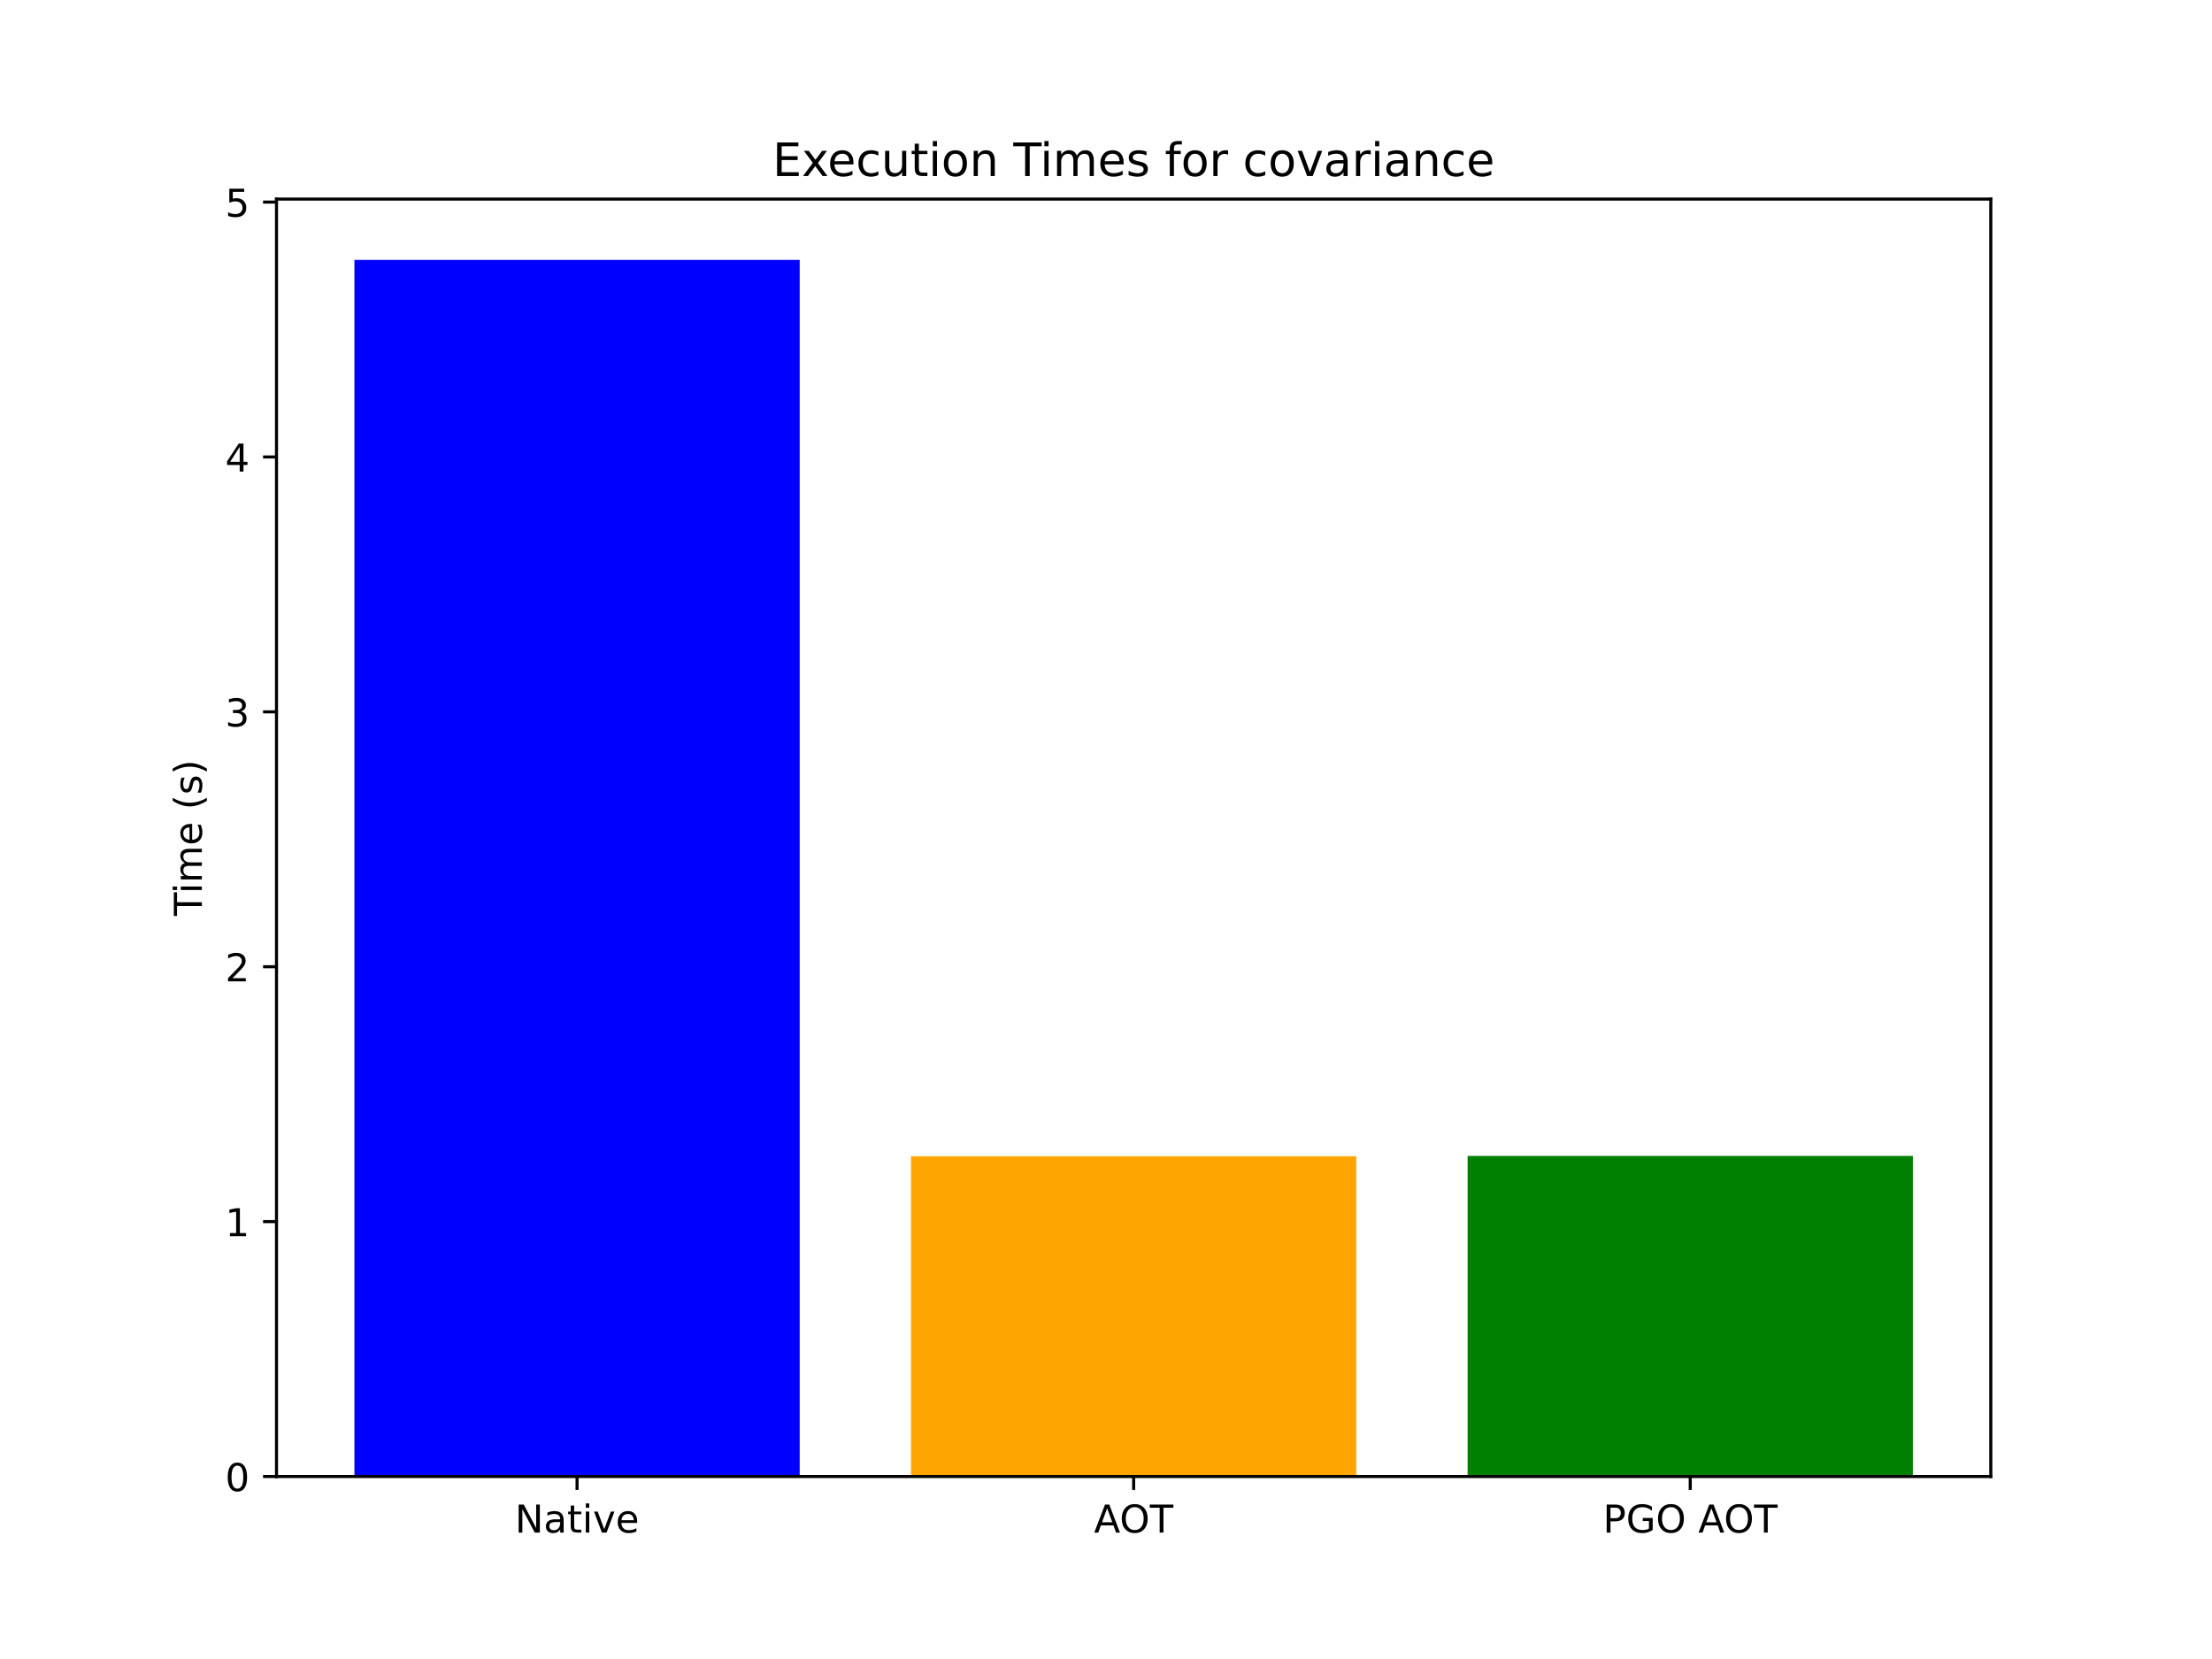
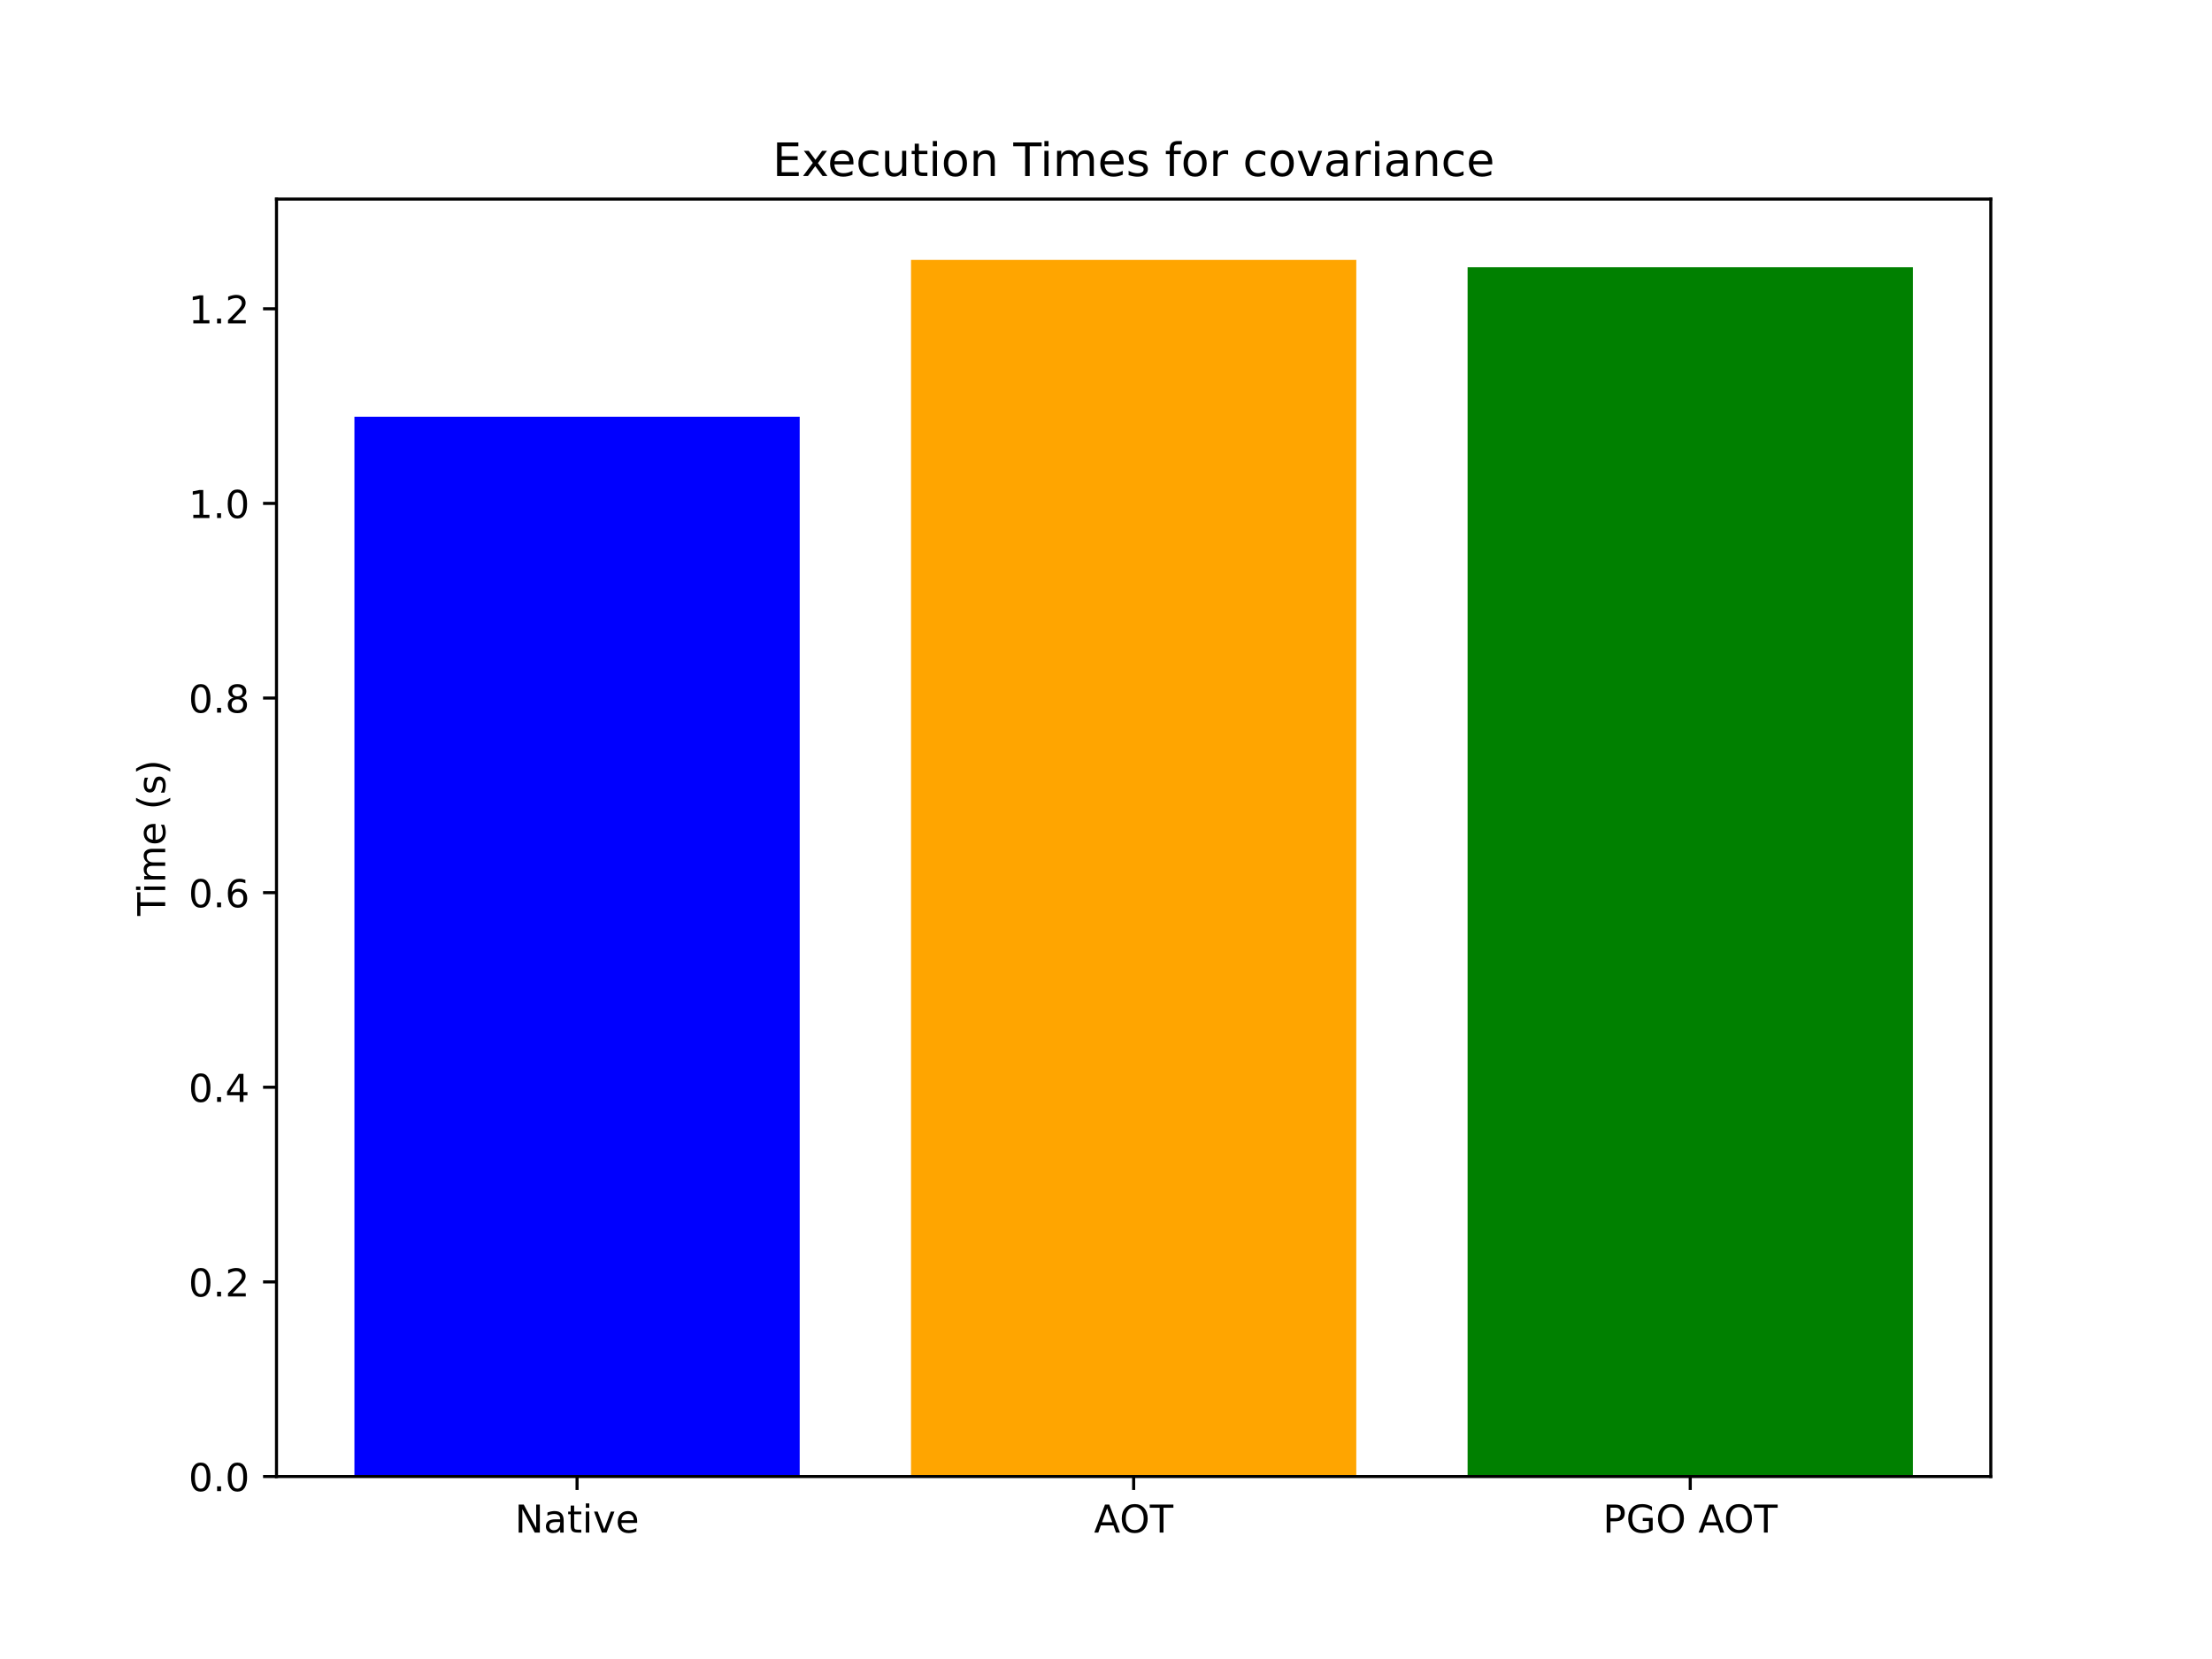
<svg xmlns="http://www.w3.org/2000/svg" xmlns:xlink="http://www.w3.org/1999/xlink" width="576pt" height="432pt" viewBox="0 0 576 432" version="1.1">
  <defs>
    <style type="text/css">*{stroke-linejoin: round; stroke-linecap: butt}</style>
  </defs>
  <g id="figure_1">
    <g id="patch_1">
      <path d="M 0 432  L 576 432  L 576 0  L 0 0  z " style="fill: #ffffff" />
    </g>
    <g id="axes_1">
      <g id="patch_2">
        <path d="M 72 384.48  L 518.4 384.48  L 518.4 51.84  L 72 51.84  z " style="fill: #ffffff" />
      </g>
      <g id="patch_3">
-         <path d="M 92.291 384.48  L 208.239 384.48  L 208.239 67.68  L 92.291 67.68  z " clip-path="url(#p0f9ec24db4)" style="fill: #0000ff" />
+         <path d="M 92.291 384.48  L 208.239 384.48  L 208.239 108.523  L 92.291 108.523  z " clip-path="url(#p6a068d9009)" style="fill: #0000ff" />
      </g>
      <g id="patch_4">
-         <path d="M 237.226 384.48  L 353.174 384.48  L 353.174 301.082  L 237.226 301.082  z " clip-path="url(#p0f9ec24db4)" style="fill: #ffa500" />
+         <path d="M 237.226 384.48  L 353.174 384.48  L 353.174 67.68  L 237.226 67.68  z " clip-path="url(#p6a068d9009)" style="fill: #ffa500" />
      </g>
      <g id="patch_5">
-         <path d="M 382.161 384.48  L 498.109 384.48  L 498.109 300.99  L 382.161 300.99  z " clip-path="url(#p0f9ec24db4)" style="fill: #008000" />
+         <path d="M 382.161 384.48  L 498.109 384.48  L 498.109 69.601  L 382.161 69.601  z " clip-path="url(#p6a068d9009)" style="fill: #008000" />
      </g>
      <g id="matplotlib.axis_1">
        <g id="xtick_1">
          <g id="line2d_1">
            <defs>
-               <path id="mbdc6d33a1e" d="M 0 0  L 0 3.5  " style="stroke: #000000; stroke-width: 0.8" />
+               <path id="m7498301c57" d="M 0 0  L 0 3.5  " style="stroke: #000000; stroke-width: 0.8" />
            </defs>
            <g>
-               <use xlink:href="#mbdc6d33a1e" x="150.265" y="384.48" style="stroke: #000000; stroke-width: 0.8" />
+               <use xlink:href="#m7498301c57" x="150.265" y="384.48" style="stroke: #000000; stroke-width: 0.8" />
            </g>
          </g>
          <g id="text_1">
            <g transform="translate(134.0751 399.0784) scale(0.1 -0.1)">
              <defs>
                <path id="DejaVuSans-4e" d="M 628 4666  L 1478 4666  L 3547 763  L 3547 4666  L 4159 4666  L 4159 0  L 3309 0  L 1241 3903  L 1241 0  L 628 0  L 628 4666  z " transform="scale(0.015625)" />
                <path id="DejaVuSans-61" d="M 2194 1759  Q 1497 1759 1228 1600  Q 959 1441 959 1056  Q 959 750 1161 570  Q 1363 391 1709 391  Q 2188 391 2477 730  Q 2766 1069 2766 1631  L 2766 1759  L 2194 1759  z M 3341 1997  L 3341 0  L 2766 0  L 2766 531  Q 2569 213 2275 61  Q 1981 -91 1556 -91  Q 1019 -91 701 211  Q 384 513 384 1019  Q 384 1609 779 1909  Q 1175 2209 1959 2209  L 2766 2209  L 2766 2266  Q 2766 2663 2505 2880  Q 2244 3097 1772 3097  Q 1472 3097 1187 3025  Q 903 2953 641 2809  L 641 3341  Q 956 3463 1253 3523  Q 1550 3584 1831 3584  Q 2591 3584 2966 3190  Q 3341 2797 3341 1997  z " transform="scale(0.015625)" />
                <path id="DejaVuSans-74" d="M 1172 4494  L 1172 3500  L 2356 3500  L 2356 3053  L 1172 3053  L 1172 1153  Q 1172 725 1289 603  Q 1406 481 1766 481  L 2356 481  L 2356 0  L 1766 0  Q 1100 0 847 248  Q 594 497 594 1153  L 594 3053  L 172 3053  L 172 3500  L 594 3500  L 594 4494  L 1172 4494  z " transform="scale(0.015625)" />
                <path id="DejaVuSans-69" d="M 603 3500  L 1178 3500  L 1178 0  L 603 0  L 603 3500  z M 603 4863  L 1178 4863  L 1178 4134  L 603 4134  L 603 4863  z " transform="scale(0.015625)" />
                <path id="DejaVuSans-76" d="M 191 3500  L 800 3500  L 1894 563  L 2988 3500  L 3597 3500  L 2284 0  L 1503 0  L 191 3500  z " transform="scale(0.015625)" />
                <path id="DejaVuSans-65" d="M 3597 1894  L 3597 1613  L 953 1613  Q 991 1019 1311 708  Q 1631 397 2203 397  Q 2534 397 2845 478  Q 3156 559 3463 722  L 3463 178  Q 3153 47 2828 -22  Q 2503 -91 2169 -91  Q 1331 -91 842 396  Q 353 884 353 1716  Q 353 2575 817 3079  Q 1281 3584 2069 3584  Q 2775 3584 3186 3129  Q 3597 2675 3597 1894  z M 3022 2063  Q 3016 2534 2758 2815  Q 2500 3097 2075 3097  Q 1594 3097 1305 2825  Q 1016 2553 972 2059  L 3022 2063  z " transform="scale(0.015625)" />
              </defs>
              <use xlink:href="#DejaVuSans-4e" />
              <use xlink:href="#DejaVuSans-61" transform="translate(74.80469 0)" />
              <use xlink:href="#DejaVuSans-74" transform="translate(136.084 0)" />
              <use xlink:href="#DejaVuSans-69" transform="translate(175.293 0)" />
              <use xlink:href="#DejaVuSans-76" transform="translate(203.0762 0)" />
              <use xlink:href="#DejaVuSans-65" transform="translate(262.2559 0)" />
            </g>
          </g>
        </g>
        <g id="xtick_2">
          <g id="line2d_2">
            <g>
-               <use xlink:href="#mbdc6d33a1e" x="295.2" y="384.48" style="stroke: #000000; stroke-width: 0.8" />
+               <use xlink:href="#m7498301c57" x="295.2" y="384.48" style="stroke: #000000; stroke-width: 0.8" />
            </g>
          </g>
          <g id="text_2">
            <g transform="translate(284.8773 399.0784) scale(0.1 -0.1)">
              <defs>
                <path id="DejaVuSans-41" d="M 2188 4044  L 1331 1722  L 3047 1722  L 2188 4044  z M 1831 4666  L 2547 4666  L 4325 0  L 3669 0  L 3244 1197  L 1141 1197  L 716 0  L 50 0  L 1831 4666  z " transform="scale(0.015625)" />
                <path id="DejaVuSans-4f" d="M 2522 4238  Q 1834 4238 1429 3725  Q 1025 3213 1025 2328  Q 1025 1447 1429 934  Q 1834 422 2522 422  Q 3209 422 3611 934  Q 4013 1447 4013 2328  Q 4013 3213 3611 3725  Q 3209 4238 2522 4238  z M 2522 4750  Q 3503 4750 4090 4092  Q 4678 3434 4678 2328  Q 4678 1225 4090 567  Q 3503 -91 2522 -91  Q 1538 -91 948 565  Q 359 1222 359 2328  Q 359 3434 948 4092  Q 1538 4750 2522 4750  z " transform="scale(0.015625)" />
                <path id="DejaVuSans-54" d="M -19 4666  L 3928 4666  L 3928 4134  L 2272 4134  L 2272 0  L 1638 0  L 1638 4134  L -19 4134  L -19 4666  z " transform="scale(0.015625)" />
              </defs>
              <use xlink:href="#DejaVuSans-41" />
              <use xlink:href="#DejaVuSans-4f" transform="translate(66.6582 0)" />
              <use xlink:href="#DejaVuSans-54" transform="translate(145.3691 0)" />
            </g>
          </g>
        </g>
        <g id="xtick_3">
          <g id="line2d_3">
            <g>
-               <use xlink:href="#mbdc6d33a1e" x="440.135" y="384.48" style="stroke: #000000; stroke-width: 0.8" />
+               <use xlink:href="#m7498301c57" x="440.135" y="384.48" style="stroke: #000000; stroke-width: 0.8" />
            </g>
          </g>
          <g id="text_3">
            <g transform="translate(417.3983 399.0784) scale(0.1 -0.1)">
              <defs>
                <path id="DejaVuSans-50" d="M 1259 4147  L 1259 2394  L 2053 2394  Q 2494 2394 2734 2622  Q 2975 2850 2975 3272  Q 2975 3691 2734 3919  Q 2494 4147 2053 4147  L 1259 4147  z M 628 4666  L 2053 4666  Q 2838 4666 3239 4311  Q 3641 3956 3641 3272  Q 3641 2581 3239 2228  Q 2838 1875 2053 1875  L 1259 1875  L 1259 0  L 628 0  L 628 4666  z " transform="scale(0.015625)" />
                <path id="DejaVuSans-47" d="M 3809 666  L 3809 1919  L 2778 1919  L 2778 2438  L 4434 2438  L 4434 434  Q 4069 175 3628 42  Q 3188 -91 2688 -91  Q 1594 -91 976 548  Q 359 1188 359 2328  Q 359 3472 976 4111  Q 1594 4750 2688 4750  Q 3144 4750 3555 4637  Q 3966 4525 4313 4306  L 4313 3634  Q 3963 3931 3569 4081  Q 3175 4231 2741 4231  Q 1884 4231 1454 3753  Q 1025 3275 1025 2328  Q 1025 1384 1454 906  Q 1884 428 2741 428  Q 3075 428 3337 486  Q 3600 544 3809 666  z " transform="scale(0.015625)" />
                <path id="DejaVuSans-20" transform="scale(0.015625)" />
              </defs>
              <use xlink:href="#DejaVuSans-50" />
              <use xlink:href="#DejaVuSans-47" transform="translate(60.30273 0)" />
              <use xlink:href="#DejaVuSans-4f" transform="translate(137.793 0)" />
              <use xlink:href="#DejaVuSans-20" transform="translate(216.5039 0)" />
              <use xlink:href="#DejaVuSans-41" transform="translate(248.291 0)" />
              <use xlink:href="#DejaVuSans-4f" transform="translate(314.9492 0)" />
              <use xlink:href="#DejaVuSans-54" transform="translate(393.6602 0)" />
            </g>
          </g>
        </g>
      </g>
      <g id="matplotlib.axis_2">
        <g id="ytick_1">
          <g id="line2d_4">
            <defs>
-               <path id="m2d8784766c" d="M 0 0  L -3.5 0  " style="stroke: #000000; stroke-width: 0.8" />
+               <path id="m8e1c90e794" d="M 0 0  L -3.5 0  " style="stroke: #000000; stroke-width: 0.8" />
            </defs>
            <g>
-               <use xlink:href="#m2d8784766c" x="72" y="384.48" style="stroke: #000000; stroke-width: 0.8" />
+               <use xlink:href="#m8e1c90e794" x="72" y="384.48" style="stroke: #000000; stroke-width: 0.8" />
            </g>
          </g>
          <g id="text_4">
-             <g transform="translate(58.6375 388.2792) scale(0.1 -0.1)">
+             <g transform="translate(49.09687 388.2792) scale(0.1 -0.1)">
              <defs>
                <path id="DejaVuSans-30" d="M 2034 4250  Q 1547 4250 1301 3770  Q 1056 3291 1056 2328  Q 1056 1369 1301 889  Q 1547 409 2034 409  Q 2525 409 2770 889  Q 3016 1369 3016 2328  Q 3016 3291 2770 3770  Q 2525 4250 2034 4250  z M 2034 4750  Q 2819 4750 3233 4129  Q 3647 3509 3647 2328  Q 3647 1150 3233 529  Q 2819 -91 2034 -91  Q 1250 -91 836 529  Q 422 1150 422 2328  Q 422 3509 836 4129  Q 1250 4750 2034 4750  z " transform="scale(0.015625)" />
-               </defs>
-               <use xlink:href="#DejaVuSans-30" />
+                 <path id="DejaVuSans-2e" d="M 684 794  L 1344 794  L 1344 0  L 684 0  L 684 794  z " transform="scale(0.015625)" />
+               </defs>
+               <use xlink:href="#DejaVuSans-30" />
+               <use xlink:href="#DejaVuSans-2e" transform="translate(63.62305 0)" />
+               <use xlink:href="#DejaVuSans-30" transform="translate(95.41016 0)" />
            </g>
          </g>
        </g>
        <g id="ytick_2">
          <g id="line2d_5">
            <g>
-               <use xlink:href="#m2d8784766c" x="72" y="318.109" style="stroke: #000000; stroke-width: 0.8" />
+               <use xlink:href="#m8e1c90e794" x="72" y="333.801" style="stroke: #000000; stroke-width: 0.8" />
            </g>
          </g>
          <g id="text_5">
-             <g transform="translate(58.6375 321.9086) scale(0.1 -0.1)">
-               <defs>
-                 <path id="DejaVuSans-31" d="M 794 531  L 1825 531  L 1825 4091  L 703 3866  L 703 4441  L 1819 4666  L 2450 4666  L 2450 531  L 3481 531  L 3481 0  L 794 0  L 794 531  z " transform="scale(0.015625)" />
-               </defs>
-               <use xlink:href="#DejaVuSans-31" />
+             <g transform="translate(49.09687 337.6002) scale(0.1 -0.1)">
+               <defs>
+                 <path id="DejaVuSans-32" d="M 1228 531  L 3431 531  L 3431 0  L 469 0  L 469 531  Q 828 903 1448 1529  Q 2069 2156 2228 2338  Q 2531 2678 2651 2914  Q 2772 3150 2772 3378  Q 2772 3750 2511 3984  Q 2250 4219 1831 4219  Q 1534 4219 1204 4116  Q 875 4013 500 3803  L 500 4441  Q 881 4594 1212 4672  Q 1544 4750 1819 4750  Q 2544 4750 2975 4387  Q 3406 4025 3406 3419  Q 3406 3131 3298 2873  Q 3191 2616 2906 2266  Q 2828 2175 2409 1742  Q 1991 1309 1228 531  z " transform="scale(0.015625)" />
+               </defs>
+               <use xlink:href="#DejaVuSans-30" />
+               <use xlink:href="#DejaVuSans-2e" transform="translate(63.62305 0)" />
+               <use xlink:href="#DejaVuSans-32" transform="translate(95.41016 0)" />
            </g>
          </g>
        </g>
        <g id="ytick_3">
          <g id="line2d_6">
            <g>
-               <use xlink:href="#m2d8784766c" x="72" y="251.739" style="stroke: #000000; stroke-width: 0.8" />
+               <use xlink:href="#m8e1c90e794" x="72" y="283.122" style="stroke: #000000; stroke-width: 0.8" />
            </g>
          </g>
          <g id="text_6">
-             <g transform="translate(58.6375 255.5381) scale(0.1 -0.1)">
-               <defs>
-                 <path id="DejaVuSans-32" d="M 1228 531  L 3431 531  L 3431 0  L 469 0  L 469 531  Q 828 903 1448 1529  Q 2069 2156 2228 2338  Q 2531 2678 2651 2914  Q 2772 3150 2772 3378  Q 2772 3750 2511 3984  Q 2250 4219 1831 4219  Q 1534 4219 1204 4116  Q 875 4013 500 3803  L 500 4441  Q 881 4594 1212 4672  Q 1544 4750 1819 4750  Q 2544 4750 2975 4387  Q 3406 4025 3406 3419  Q 3406 3131 3298 2873  Q 3191 2616 2906 2266  Q 2828 2175 2409 1742  Q 1991 1309 1228 531  z " transform="scale(0.015625)" />
-               </defs>
-               <use xlink:href="#DejaVuSans-32" />
+             <g transform="translate(49.09687 286.9211) scale(0.1 -0.1)">
+               <defs>
+                 <path id="DejaVuSans-34" d="M 2419 4116  L 825 1625  L 2419 1625  L 2419 4116  z M 2253 4666  L 3047 4666  L 3047 1625  L 3713 1625  L 3713 1100  L 3047 1100  L 3047 0  L 2419 0  L 2419 1100  L 313 1100  L 313 1709  L 2253 4666  z " transform="scale(0.015625)" />
+               </defs>
+               <use xlink:href="#DejaVuSans-30" />
+               <use xlink:href="#DejaVuSans-2e" transform="translate(63.62305 0)" />
+               <use xlink:href="#DejaVuSans-34" transform="translate(95.41016 0)" />
            </g>
          </g>
        </g>
        <g id="ytick_4">
          <g id="line2d_7">
            <g>
-               <use xlink:href="#m2d8784766c" x="72" y="185.368" style="stroke: #000000; stroke-width: 0.8" />
+               <use xlink:href="#m8e1c90e794" x="72" y="232.443" style="stroke: #000000; stroke-width: 0.8" />
            </g>
          </g>
          <g id="text_7">
-             <g transform="translate(58.6375 189.1675) scale(0.1 -0.1)">
-               <defs>
-                 <path id="DejaVuSans-33" d="M 2597 2516  Q 3050 2419 3304 2112  Q 3559 1806 3559 1356  Q 3559 666 3084 287  Q 2609 -91 1734 -91  Q 1441 -91 1130 -33  Q 819 25 488 141  L 488 750  Q 750 597 1062 519  Q 1375 441 1716 441  Q 2309 441 2620 675  Q 2931 909 2931 1356  Q 2931 1769 2642 2001  Q 2353 2234 1838 2234  L 1294 2234  L 1294 2753  L 1863 2753  Q 2328 2753 2575 2939  Q 2822 3125 2822 3475  Q 2822 3834 2567 4026  Q 2313 4219 1838 4219  Q 1578 4219 1281 4162  Q 984 4106 628 3988  L 628 4550  Q 988 4650 1302 4700  Q 1616 4750 1894 4750  Q 2613 4750 3031 4423  Q 3450 4097 3450 3541  Q 3450 3153 3228 2886  Q 3006 2619 2597 2516  z " transform="scale(0.015625)" />
-               </defs>
-               <use xlink:href="#DejaVuSans-33" />
+             <g transform="translate(49.09687 236.2421) scale(0.1 -0.1)">
+               <defs>
+                 <path id="DejaVuSans-36" d="M 2113 2584  Q 1688 2584 1439 2293  Q 1191 2003 1191 1497  Q 1191 994 1439 701  Q 1688 409 2113 409  Q 2538 409 2786 701  Q 3034 994 3034 1497  Q 3034 2003 2786 2293  Q 2538 2584 2113 2584  z M 3366 4563  L 3366 3988  Q 3128 4100 2886 4159  Q 2644 4219 2406 4219  Q 1781 4219 1451 3797  Q 1122 3375 1075 2522  Q 1259 2794 1537 2939  Q 1816 3084 2150 3084  Q 2853 3084 3261 2657  Q 3669 2231 3669 1497  Q 3669 778 3244 343  Q 2819 -91 2113 -91  Q 1303 -91 875 529  Q 447 1150 447 2328  Q 447 3434 972 4092  Q 1497 4750 2381 4750  Q 2619 4750 2861 4703  Q 3103 4656 3366 4563  z " transform="scale(0.015625)" />
+               </defs>
+               <use xlink:href="#DejaVuSans-30" />
+               <use xlink:href="#DejaVuSans-2e" transform="translate(63.62305 0)" />
+               <use xlink:href="#DejaVuSans-36" transform="translate(95.41016 0)" />
            </g>
          </g>
        </g>
        <g id="ytick_5">
          <g id="line2d_8">
            <g>
-               <use xlink:href="#m2d8784766c" x="72" y="118.998" style="stroke: #000000; stroke-width: 0.8" />
+               <use xlink:href="#m8e1c90e794" x="72" y="181.764" style="stroke: #000000; stroke-width: 0.8" />
            </g>
          </g>
          <g id="text_8">
-             <g transform="translate(58.6375 122.7969) scale(0.1 -0.1)">
-               <defs>
-                 <path id="DejaVuSans-34" d="M 2419 4116  L 825 1625  L 2419 1625  L 2419 4116  z M 2253 4666  L 3047 4666  L 3047 1625  L 3713 1625  L 3713 1100  L 3047 1100  L 3047 0  L 2419 0  L 2419 1100  L 313 1100  L 313 1709  L 2253 4666  z " transform="scale(0.015625)" />
-               </defs>
-               <use xlink:href="#DejaVuSans-34" />
+             <g transform="translate(49.09687 185.5631) scale(0.1 -0.1)">
+               <defs>
+                 <path id="DejaVuSans-38" d="M 2034 2216  Q 1584 2216 1326 1975  Q 1069 1734 1069 1313  Q 1069 891 1326 650  Q 1584 409 2034 409  Q 2484 409 2743 651  Q 3003 894 3003 1313  Q 3003 1734 2745 1975  Q 2488 2216 2034 2216  z M 1403 2484  Q 997 2584 770 2862  Q 544 3141 544 3541  Q 544 4100 942 4425  Q 1341 4750 2034 4750  Q 2731 4750 3128 4425  Q 3525 4100 3525 3541  Q 3525 3141 3298 2862  Q 3072 2584 2669 2484  Q 3125 2378 3379 2068  Q 3634 1759 3634 1313  Q 3634 634 3220 271  Q 2806 -91 2034 -91  Q 1263 -91 848 271  Q 434 634 434 1313  Q 434 1759 690 2068  Q 947 2378 1403 2484  z M 1172 3481  Q 1172 3119 1398 2916  Q 1625 2713 2034 2713  Q 2441 2713 2670 2916  Q 2900 3119 2900 3481  Q 2900 3844 2670 4047  Q 2441 4250 2034 4250  Q 1625 4250 1398 4047  Q 1172 3844 1172 3481  z " transform="scale(0.015625)" />
+               </defs>
+               <use xlink:href="#DejaVuSans-30" />
+               <use xlink:href="#DejaVuSans-2e" transform="translate(63.62305 0)" />
+               <use xlink:href="#DejaVuSans-38" transform="translate(95.41016 0)" />
            </g>
          </g>
        </g>
        <g id="ytick_6">
          <g id="line2d_9">
            <g>
-               <use xlink:href="#m2d8784766c" x="72" y="52.627" style="stroke: #000000; stroke-width: 0.8" />
+               <use xlink:href="#m8e1c90e794" x="72" y="131.085" style="stroke: #000000; stroke-width: 0.8" />
            </g>
          </g>
          <g id="text_9">
-             <g transform="translate(58.6375 56.42634) scale(0.1 -0.1)">
-               <defs>
-                 <path id="DejaVuSans-35" d="M 691 4666  L 3169 4666  L 3169 4134  L 1269 4134  L 1269 2991  Q 1406 3038 1543 3061  Q 1681 3084 1819 3084  Q 2600 3084 3056 2656  Q 3513 2228 3513 1497  Q 3513 744 3044 326  Q 2575 -91 1722 -91  Q 1428 -91 1123 -41  Q 819 9 494 109  L 494 744  Q 775 591 1075 516  Q 1375 441 1709 441  Q 2250 441 2565 725  Q 2881 1009 2881 1497  Q 2881 1984 2565 2268  Q 2250 2553 1709 2553  Q 1456 2553 1204 2497  Q 953 2441 691 2322  L 691 4666  z " transform="scale(0.015625)" />
-               </defs>
-               <use xlink:href="#DejaVuSans-35" />
-             </g>
-           </g>
-         </g>
-         <g id="text_10">
-           <g transform="translate(52.55781 238.4889) rotate(-90) scale(0.1 -0.1)">
+             <g transform="translate(49.09687 134.884) scale(0.1 -0.1)">
+               <defs>
+                 <path id="DejaVuSans-31" d="M 794 531  L 1825 531  L 1825 4091  L 703 3866  L 703 4441  L 1819 4666  L 2450 4666  L 2450 531  L 3481 531  L 3481 0  L 794 0  L 794 531  z " transform="scale(0.015625)" />
+               </defs>
+               <use xlink:href="#DejaVuSans-31" />
+               <use xlink:href="#DejaVuSans-2e" transform="translate(63.62305 0)" />
+               <use xlink:href="#DejaVuSans-30" transform="translate(95.41016 0)" />
+             </g>
+           </g>
+         </g>
+         <g id="ytick_7">
+           <g id="line2d_10">
+             <g>
+               <use xlink:href="#m8e1c90e794" x="72" y="80.406" style="stroke: #000000; stroke-width: 0.8" />
+             </g>
+           </g>
+           <g id="text_10">
+             <g transform="translate(49.09687 84.20498) scale(0.1 -0.1)">
+               <use xlink:href="#DejaVuSans-31" />
+               <use xlink:href="#DejaVuSans-2e" transform="translate(63.62305 0)" />
+               <use xlink:href="#DejaVuSans-32" transform="translate(95.41016 0)" />
+             </g>
+           </g>
+         </g>
+         <g id="text_11">
+           <g transform="translate(43.01719 238.4889) rotate(-90) scale(0.1 -0.1)">
            <defs>
              <path id="DejaVuSans-6d" d="M 3328 2828  Q 3544 3216 3844 3400  Q 4144 3584 4550 3584  Q 5097 3584 5394 3201  Q 5691 2819 5691 2113  L 5691 0  L 5113 0  L 5113 2094  Q 5113 2597 4934 2840  Q 4756 3084 4391 3084  Q 3944 3084 3684 2787  Q 3425 2491 3425 1978  L 3425 0  L 2847 0  L 2847 2094  Q 2847 2600 2669 2842  Q 2491 3084 2119 3084  Q 1678 3084 1418 2786  Q 1159 2488 1159 1978  L 1159 0  L 581 0  L 581 3500  L 1159 3500  L 1159 2956  Q 1356 3278 1631 3431  Q 1906 3584 2284 3584  Q 2666 3584 2933 3390  Q 3200 3197 3328 2828  z " transform="scale(0.015625)" />
              <path id="DejaVuSans-28" d="M 1984 4856  Q 1566 4138 1362 3434  Q 1159 2731 1159 2009  Q 1159 1288 1364 580  Q 1569 -128 1984 -844  L 1484 -844  Q 1016 -109 783 600  Q 550 1309 550 2009  Q 550 2706 781 3412  Q 1013 4119 1484 4856  L 1984 4856  z " transform="scale(0.015625)" />
              <path id="DejaVuSans-73" d="M 2834 3397  L 2834 2853  Q 2591 2978 2328 3040  Q 2066 3103 1784 3103  Q 1356 3103 1142 2972  Q 928 2841 928 2578  Q 928 2378 1081 2264  Q 1234 2150 1697 2047  L 1894 2003  Q 2506 1872 2764 1633  Q 3022 1394 3022 966  Q 3022 478 2636 193  Q 2250 -91 1575 -91  Q 1294 -91 989 -36  Q 684 19 347 128  L 347 722  Q 666 556 975 473  Q 1284 391 1588 391  Q 1994 391 2212 530  Q 2431 669 2431 922  Q 2431 1156 2273 1281  Q 2116 1406 1581 1522  L 1381 1569  Q 847 1681 609 1914  Q 372 2147 372 2553  Q 372 3047 722 3315  Q 1072 3584 1716 3584  Q 2034 3584 2315 3537  Q 2597 3491 2834 3397  z " transform="scale(0.015625)" />
              <path id="DejaVuSans-29" d="M 513 4856  L 1013 4856  Q 1481 4119 1714 3412  Q 1947 2706 1947 2009  Q 1947 1309 1714 600  Q 1481 -109 1013 -844  L 513 -844  Q 928 -128 1133 580  Q 1338 1288 1338 2009  Q 1338 2731 1133 3434  Q 928 4138 513 4856  z " transform="scale(0.015625)" />
            </defs>
            <use xlink:href="#DejaVuSans-54" />
            <use xlink:href="#DejaVuSans-69" transform="translate(57.95898 0)" />
            <use xlink:href="#DejaVuSans-6d" transform="translate(85.74219 0)" />
            <use xlink:href="#DejaVuSans-65" transform="translate(183.1543 0)" />
            <use xlink:href="#DejaVuSans-20" transform="translate(244.6777 0)" />
            <use xlink:href="#DejaVuSans-28" transform="translate(276.4648 0)" />
            <use xlink:href="#DejaVuSans-73" transform="translate(315.4785 0)" />
            <use xlink:href="#DejaVuSans-29" transform="translate(367.5781 0)" />
          </g>
        </g>
      </g>
      <g id="patch_6">
        <path d="M 72 384.48  L 72 51.84  " style="fill: none; stroke: #000000; stroke-width: 0.8; stroke-linejoin: miter; stroke-linecap: square" />
      </g>
      <g id="patch_7">
        <path d="M 518.4 384.48  L 518.4 51.84  " style="fill: none; stroke: #000000; stroke-width: 0.8; stroke-linejoin: miter; stroke-linecap: square" />
      </g>
      <g id="patch_8">
        <path d="M 72 384.48  L 518.4 384.48  " style="fill: none; stroke: #000000; stroke-width: 0.8; stroke-linejoin: miter; stroke-linecap: square" />
      </g>
      <g id="patch_9">
        <path d="M 72 51.84  L 518.4 51.84  " style="fill: none; stroke: #000000; stroke-width: 0.8; stroke-linejoin: miter; stroke-linecap: square" />
      </g>
-       <g id="text_11">
+       <g id="text_12">
        <g transform="translate(201.18 45.84) scale(0.12 -0.12)">
          <defs>
            <path id="DejaVuSans-45" d="M 628 4666  L 3578 4666  L 3578 4134  L 1259 4134  L 1259 2753  L 3481 2753  L 3481 2222  L 1259 2222  L 1259 531  L 3634 531  L 3634 0  L 628 0  L 628 4666  z " transform="scale(0.015625)" />
            <path id="DejaVuSans-78" d="M 3513 3500  L 2247 1797  L 3578 0  L 2900 0  L 1881 1375  L 863 0  L 184 0  L 1544 1831  L 300 3500  L 978 3500  L 1906 2253  L 2834 3500  L 3513 3500  z " transform="scale(0.015625)" />
            <path id="DejaVuSans-63" d="M 3122 3366  L 3122 2828  Q 2878 2963 2633 3030  Q 2388 3097 2138 3097  Q 1578 3097 1268 2742  Q 959 2388 959 1747  Q 959 1106 1268 751  Q 1578 397 2138 397  Q 2388 397 2633 464  Q 2878 531 3122 666  L 3122 134  Q 2881 22 2623 -34  Q 2366 -91 2075 -91  Q 1284 -91 818 406  Q 353 903 353 1747  Q 353 2603 823 3093  Q 1294 3584 2113 3584  Q 2378 3584 2631 3529  Q 2884 3475 3122 3366  z " transform="scale(0.015625)" />
            <path id="DejaVuSans-75" d="M 544 1381  L 544 3500  L 1119 3500  L 1119 1403  Q 1119 906 1312 657  Q 1506 409 1894 409  Q 2359 409 2629 706  Q 2900 1003 2900 1516  L 2900 3500  L 3475 3500  L 3475 0  L 2900 0  L 2900 538  Q 2691 219 2414 64  Q 2138 -91 1772 -91  Q 1169 -91 856 284  Q 544 659 544 1381  z M 1991 3584  L 1991 3584  z " transform="scale(0.015625)" />
            <path id="DejaVuSans-6f" d="M 1959 3097  Q 1497 3097 1228 2736  Q 959 2375 959 1747  Q 959 1119 1226 758  Q 1494 397 1959 397  Q 2419 397 2687 759  Q 2956 1122 2956 1747  Q 2956 2369 2687 2733  Q 2419 3097 1959 3097  z M 1959 3584  Q 2709 3584 3137 3096  Q 3566 2609 3566 1747  Q 3566 888 3137 398  Q 2709 -91 1959 -91  Q 1206 -91 779 398  Q 353 888 353 1747  Q 353 2609 779 3096  Q 1206 3584 1959 3584  z " transform="scale(0.015625)" />
            <path id="DejaVuSans-6e" d="M 3513 2113  L 3513 0  L 2938 0  L 2938 2094  Q 2938 2591 2744 2837  Q 2550 3084 2163 3084  Q 1697 3084 1428 2787  Q 1159 2491 1159 1978  L 1159 0  L 581 0  L 581 3500  L 1159 3500  L 1159 2956  Q 1366 3272 1645 3428  Q 1925 3584 2291 3584  Q 2894 3584 3203 3211  Q 3513 2838 3513 2113  z " transform="scale(0.015625)" />
            <path id="DejaVuSans-66" d="M 2375 4863  L 2375 4384  L 1825 4384  Q 1516 4384 1395 4259  Q 1275 4134 1275 3809  L 1275 3500  L 2222 3500  L 2222 3053  L 1275 3053  L 1275 0  L 697 0  L 697 3053  L 147 3053  L 147 3500  L 697 3500  L 697 3744  Q 697 4328 969 4595  Q 1241 4863 1831 4863  L 2375 4863  z " transform="scale(0.015625)" />
            <path id="DejaVuSans-72" d="M 2631 2963  Q 2534 3019 2420 3045  Q 2306 3072 2169 3072  Q 1681 3072 1420 2755  Q 1159 2438 1159 1844  L 1159 0  L 581 0  L 581 3500  L 1159 3500  L 1159 2956  Q 1341 3275 1631 3429  Q 1922 3584 2338 3584  Q 2397 3584 2469 3576  Q 2541 3569 2628 3553  L 2631 2963  z " transform="scale(0.015625)" />
          </defs>
          <use xlink:href="#DejaVuSans-45" />
          <use xlink:href="#DejaVuSans-78" transform="translate(63.18359 0)" />
          <use xlink:href="#DejaVuSans-65" transform="translate(119.2383 0)" />
          <use xlink:href="#DejaVuSans-63" transform="translate(180.7617 0)" />
          <use xlink:href="#DejaVuSans-75" transform="translate(235.7422 0)" />
          <use xlink:href="#DejaVuSans-74" transform="translate(299.1211 0)" />
          <use xlink:href="#DejaVuSans-69" transform="translate(338.3301 0)" />
          <use xlink:href="#DejaVuSans-6f" transform="translate(366.1133 0)" />
          <use xlink:href="#DejaVuSans-6e" transform="translate(427.2949 0)" />
          <use xlink:href="#DejaVuSans-20" transform="translate(490.6738 0)" />
          <use xlink:href="#DejaVuSans-54" transform="translate(522.4609 0)" />
          <use xlink:href="#DejaVuSans-69" transform="translate(580.4199 0)" />
          <use xlink:href="#DejaVuSans-6d" transform="translate(608.2031 0)" />
          <use xlink:href="#DejaVuSans-65" transform="translate(705.6152 0)" />
          <use xlink:href="#DejaVuSans-73" transform="translate(767.1387 0)" />
          <use xlink:href="#DejaVuSans-20" transform="translate(819.2383 0)" />
          <use xlink:href="#DejaVuSans-66" transform="translate(851.0254 0)" />
          <use xlink:href="#DejaVuSans-6f" transform="translate(886.2305 0)" />
          <use xlink:href="#DejaVuSans-72" transform="translate(947.4121 0)" />
          <use xlink:href="#DejaVuSans-20" transform="translate(988.5254 0)" />
          <use xlink:href="#DejaVuSans-63" transform="translate(1020.312 0)" />
          <use xlink:href="#DejaVuSans-6f" transform="translate(1075.293 0)" />
          <use xlink:href="#DejaVuSans-76" transform="translate(1136.475 0)" />
          <use xlink:href="#DejaVuSans-61" transform="translate(1195.654 0)" />
          <use xlink:href="#DejaVuSans-72" transform="translate(1256.934 0)" />
          <use xlink:href="#DejaVuSans-69" transform="translate(1298.047 0)" />
          <use xlink:href="#DejaVuSans-61" transform="translate(1325.83 0)" />
          <use xlink:href="#DejaVuSans-6e" transform="translate(1387.109 0)" />
          <use xlink:href="#DejaVuSans-63" transform="translate(1450.488 0)" />
          <use xlink:href="#DejaVuSans-65" transform="translate(1505.469 0)" />
        </g>
      </g>
    </g>
  </g>
  <defs>
-     <clipPath id="p0f9ec24db4">
+     <clipPath id="p6a068d9009">
      <rect x="72" y="51.84" width="446.4" height="332.64" />
    </clipPath>
  </defs>
</svg>
